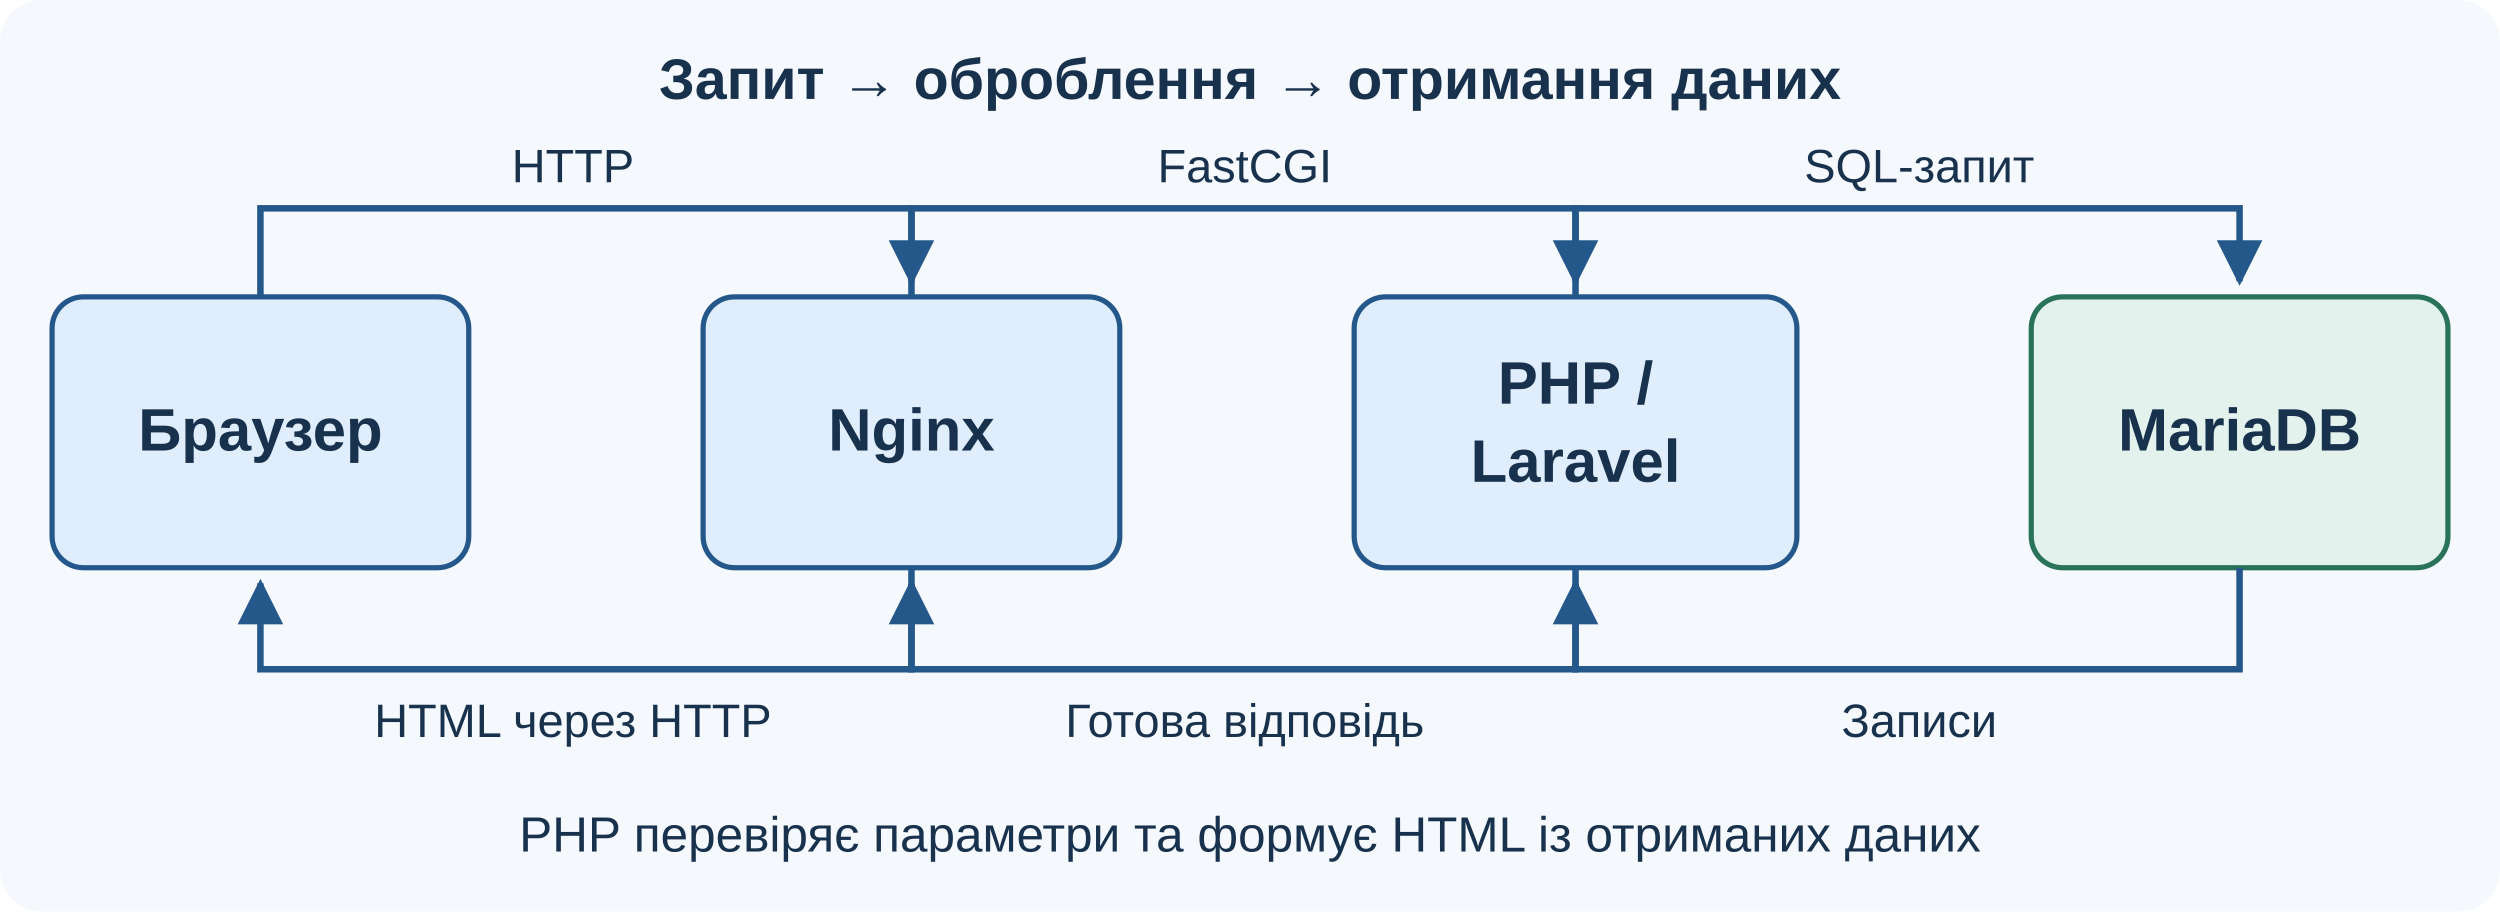
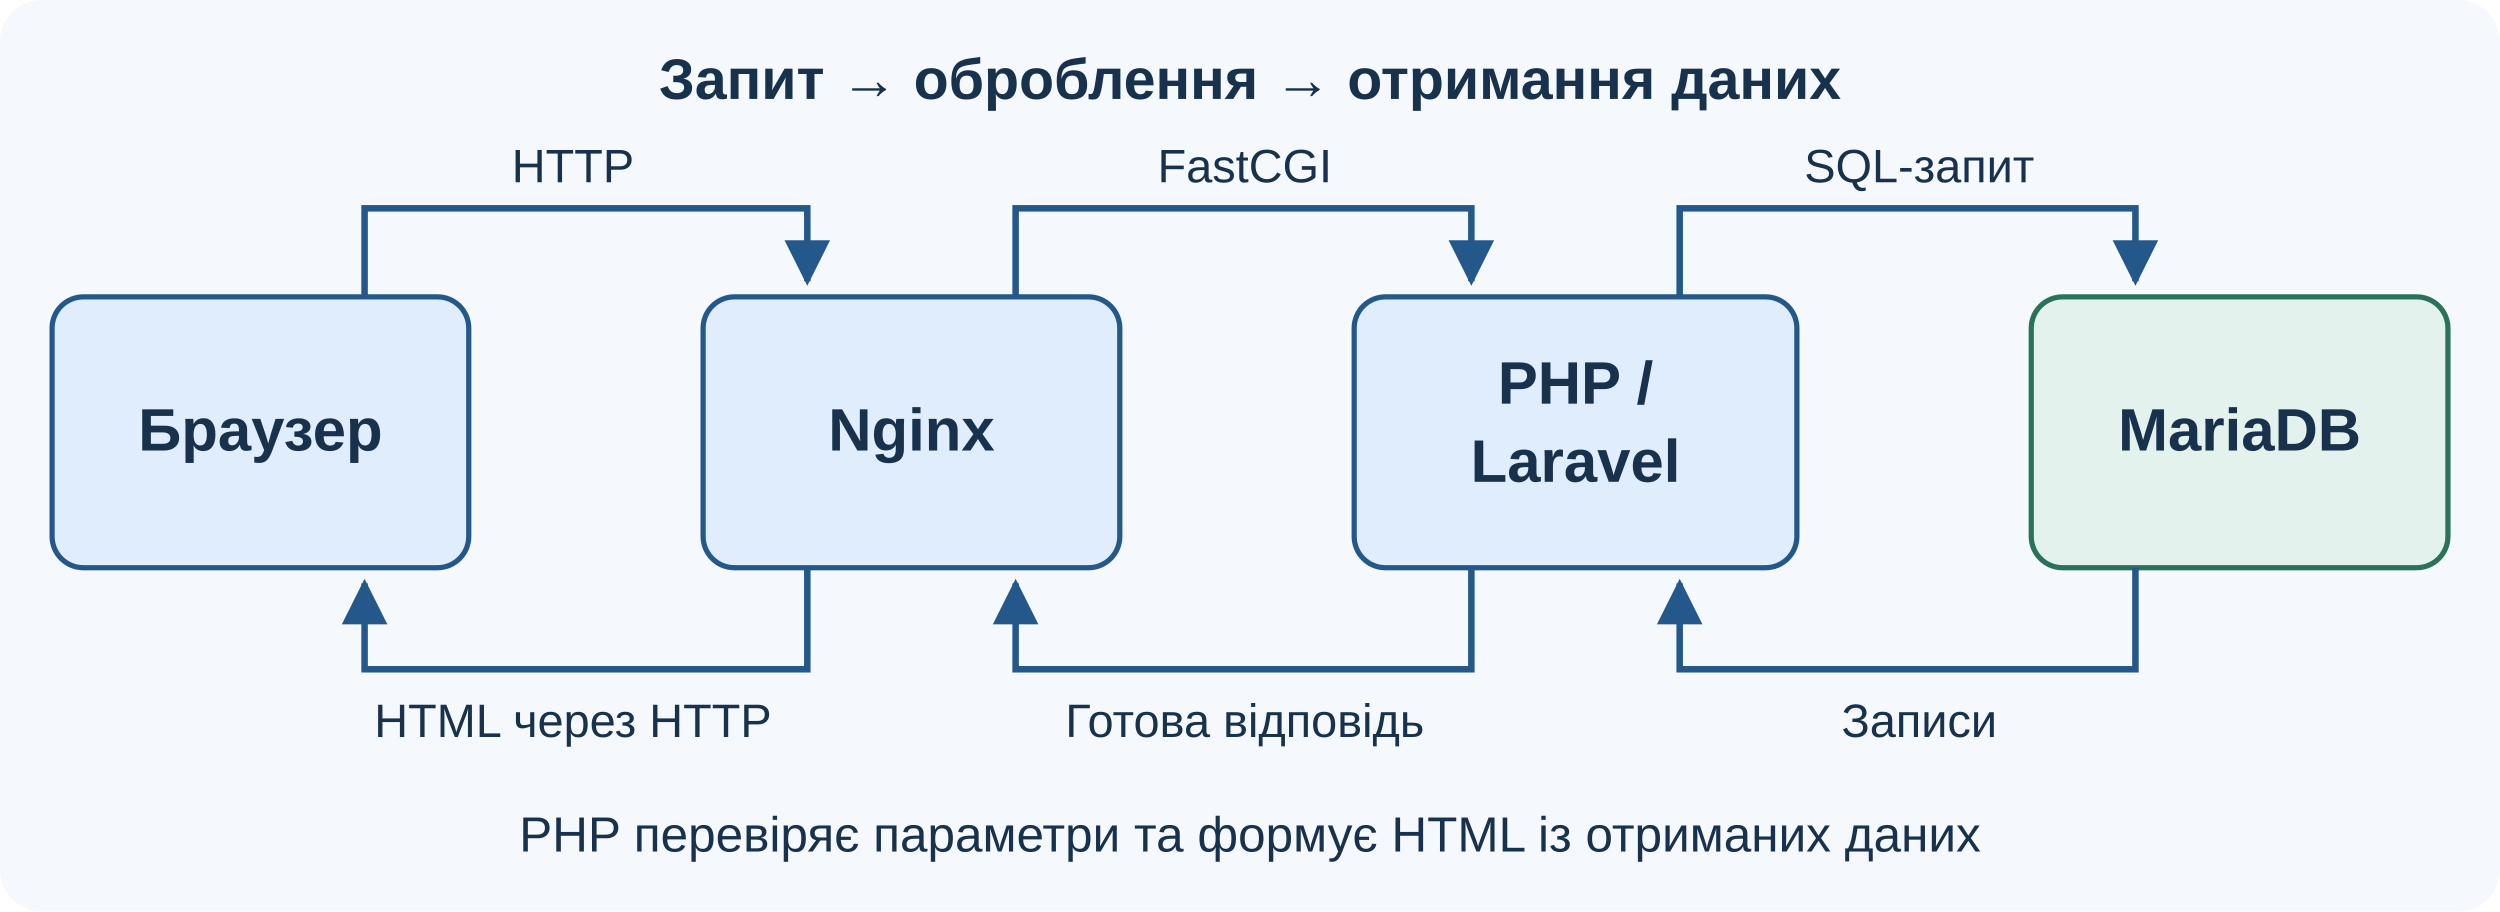
<svg xmlns="http://www.w3.org/2000/svg" width="960" height="350" viewBox="0 0 960 350" role="img" aria-labelledby="title desc">
  <defs>
    <marker id="arrow" viewBox="0 0 10 10" refX="9" refY="5" markerWidth="7" markerHeight="7" orient="auto-start-reverse">
      <path d="M 0 0 L 10 5 L 0 10 Z" fill="#24578a" />
    </marker>
  </defs>
  <rect width="960" height="350" rx="16" fill="#f5f8fc" />
  <g font-family="Arial, sans-serif" fill="#18324d" text-anchor="middle">
    <text x="480" y="38" font-size="22" font-weight="bold">Запит → оброблення → отримання даних</text>
    <g fill="#e0edfc" stroke="#24578a" stroke-width="2">
      <rect x="20" y="114" width="160" height="104" rx="12" />
      <rect x="270" y="114" width="160" height="104" rx="12" />
      <rect x="520" y="114" width="170" height="104" rx="12" />
      <rect x="780" y="114" width="160" height="104" rx="12" fill="#e3f2ec" stroke="#28735a" />
    </g>
    <g font-size="23" font-weight="bold">
      <text x="100" y="173">Браузер</text>
      <text x="350" y="173">Nginx</text>
      <text x="605" y="155">PHP /</text>
      <text x="605" y="185">Laravel</text>
      <text x="860" y="173">MariaDB</text>
    </g>
    <g fill="none" stroke="#24578a" stroke-width="2.5" marker-end="url(#arrow)">
-       <path d="M 100 114 V 80 H 350 V 108" />
-       <path d="M 350 114 V 80 H 605 V 108" />
-       <path d="M 605 114 V 80 H 860 V 108" />
-       <path d="M 860 218 V 257 H 605 V 224" />
-       <path d="M 605 218 V 257 H 350 V 224" />
-       <path d="M 350 218 V 257 H 100 V 224" />
+       <path d="M 140 114 V 80 H 310 V 108" />
+       <path d="M 390 114 V 80 H 565 V 108" />
+       <path d="M 645 114 V 80 H 820 V 108" />
+       <path d="M 820 218 V 257 H 645 V 224" />
+       <path d="M 565 218 V 257 H 390 V 224" />
+       <path d="M 310 218 V 257 H 140 V 224" />
    </g>
    <g font-size="18">
      <text x="220" y="70">HTTP</text>
      <text x="478" y="70">FastCGI</text>
      <text x="737" y="70">SQL-запит</text>
      <text x="220" y="283">HTML через HTTP</text>
      <text x="478" y="283">Готова відповідь</text>
      <text x="737" y="283">Записи</text>
    </g>
    <text x="480" y="327" font-size="19">PHP перевіряє параметри та формує HTML із отриманих даних</text>
  </g>
</svg>
